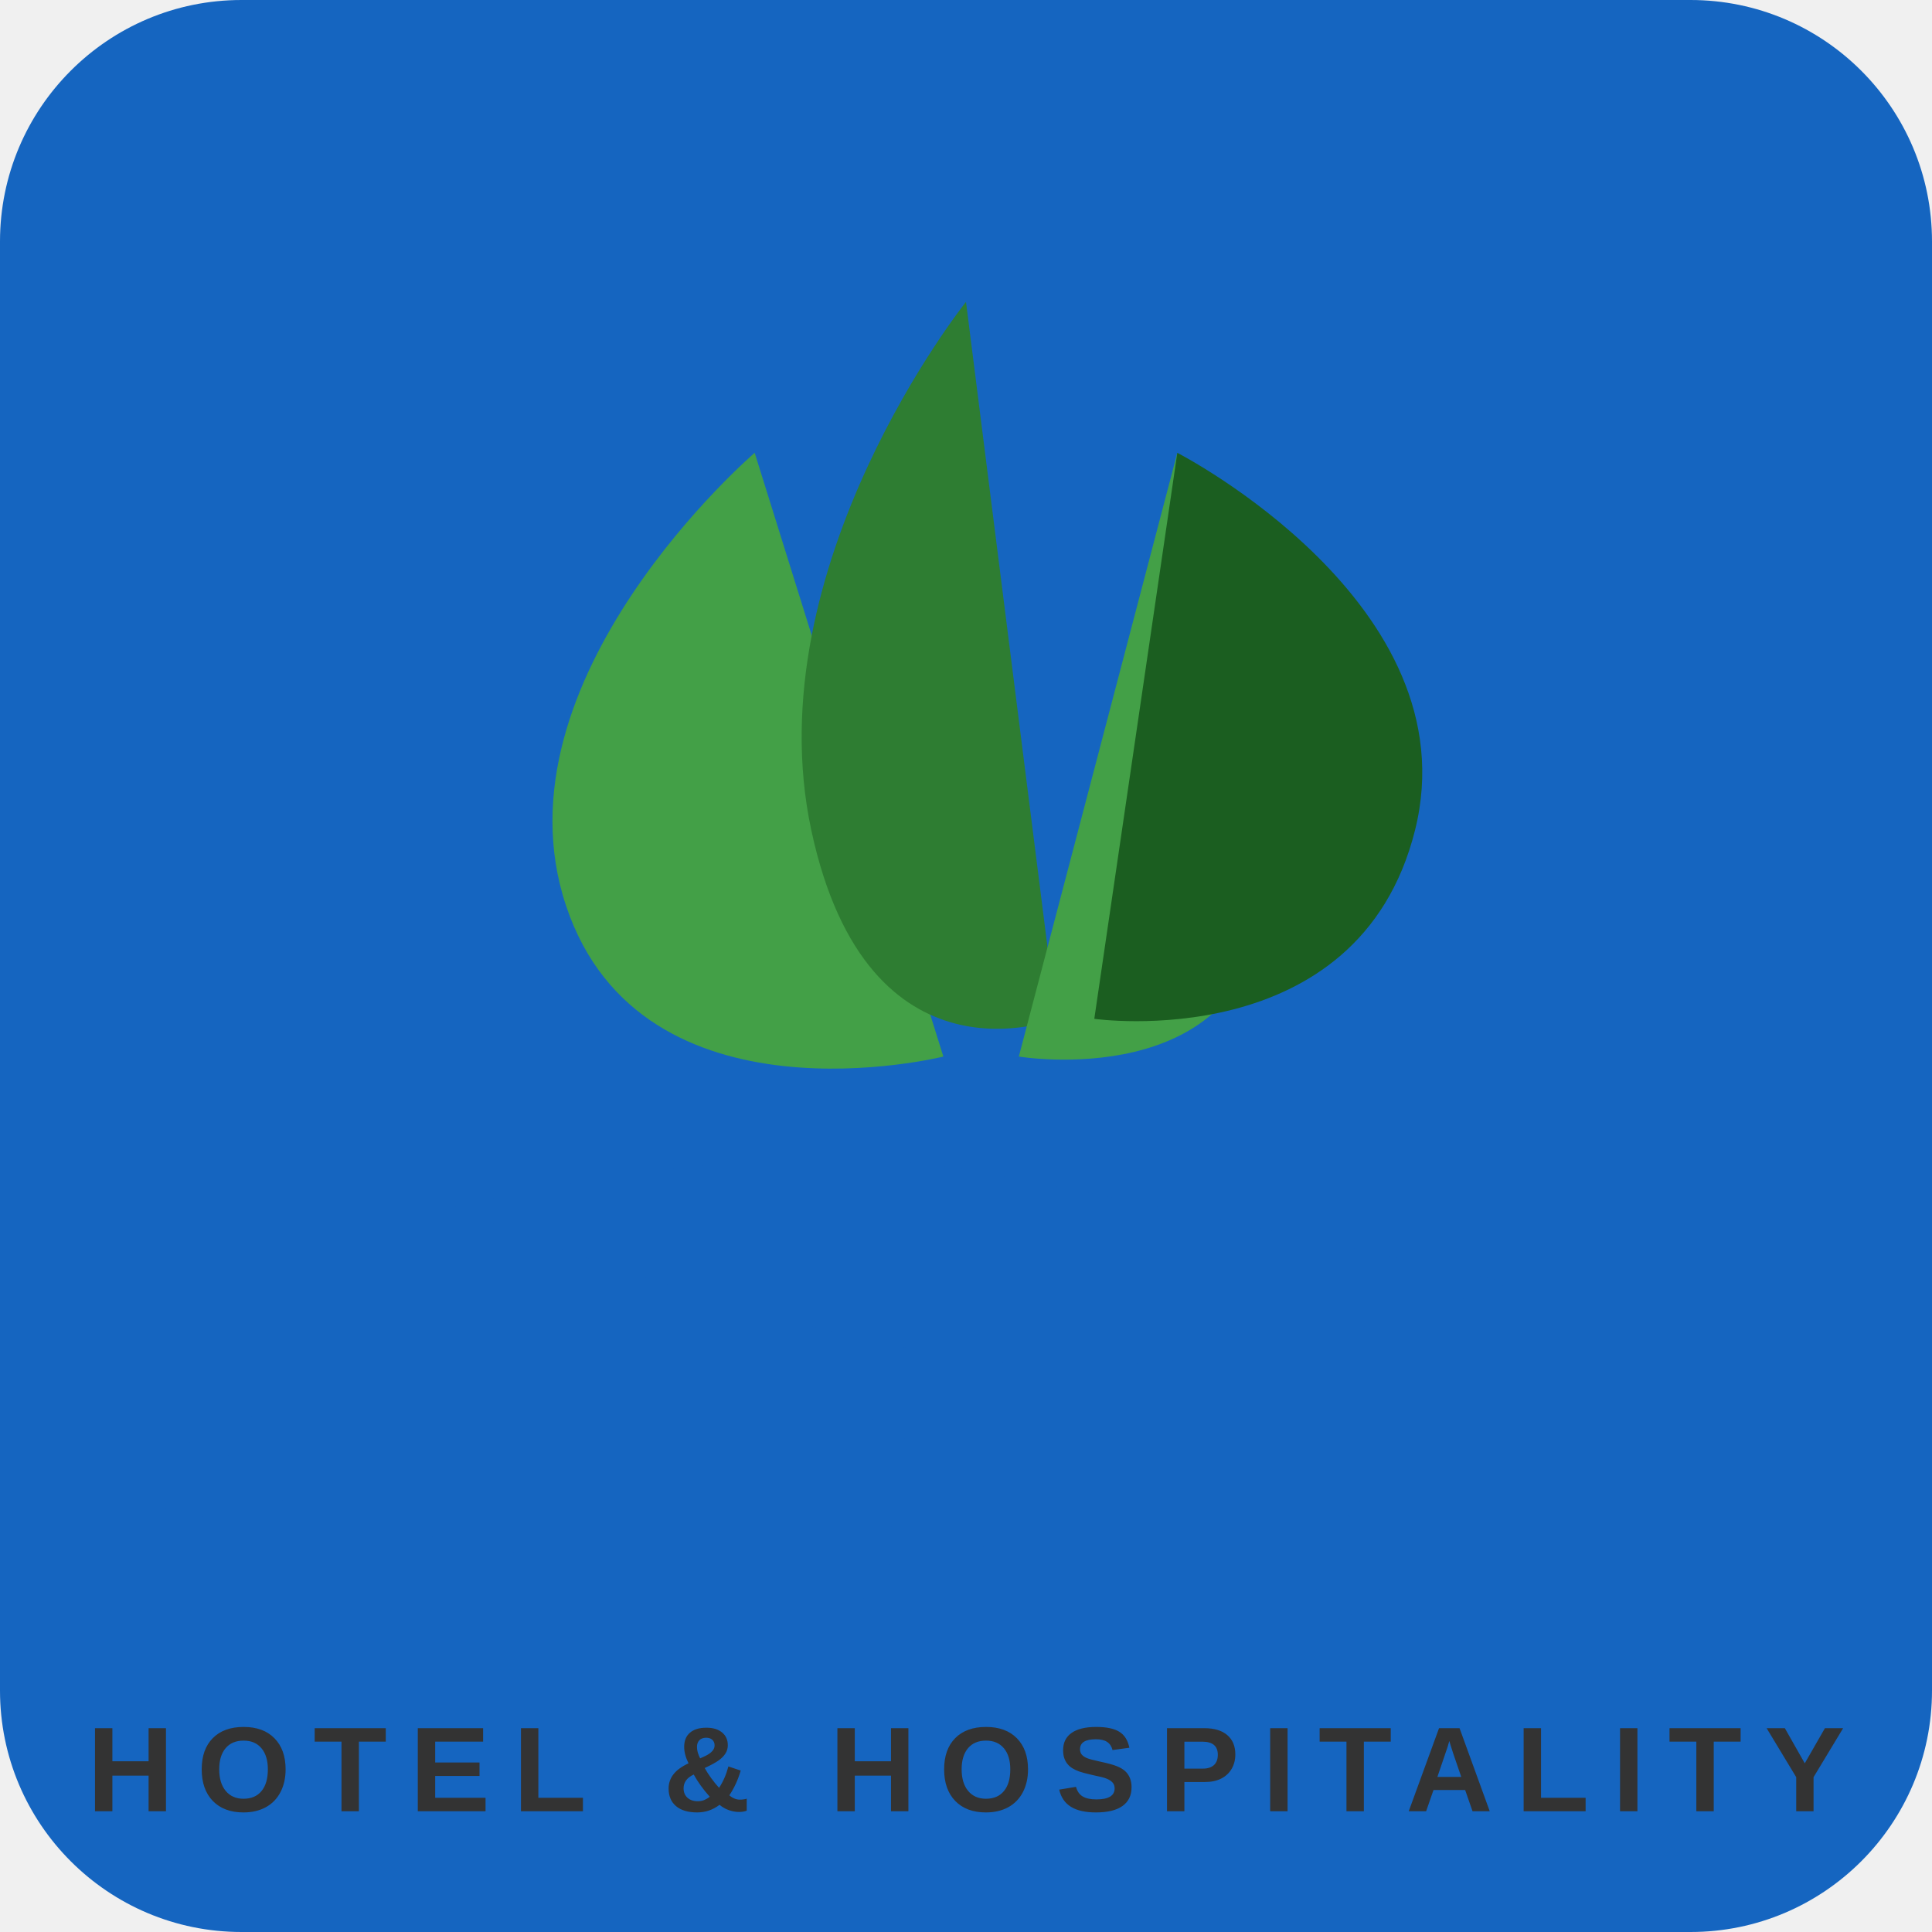
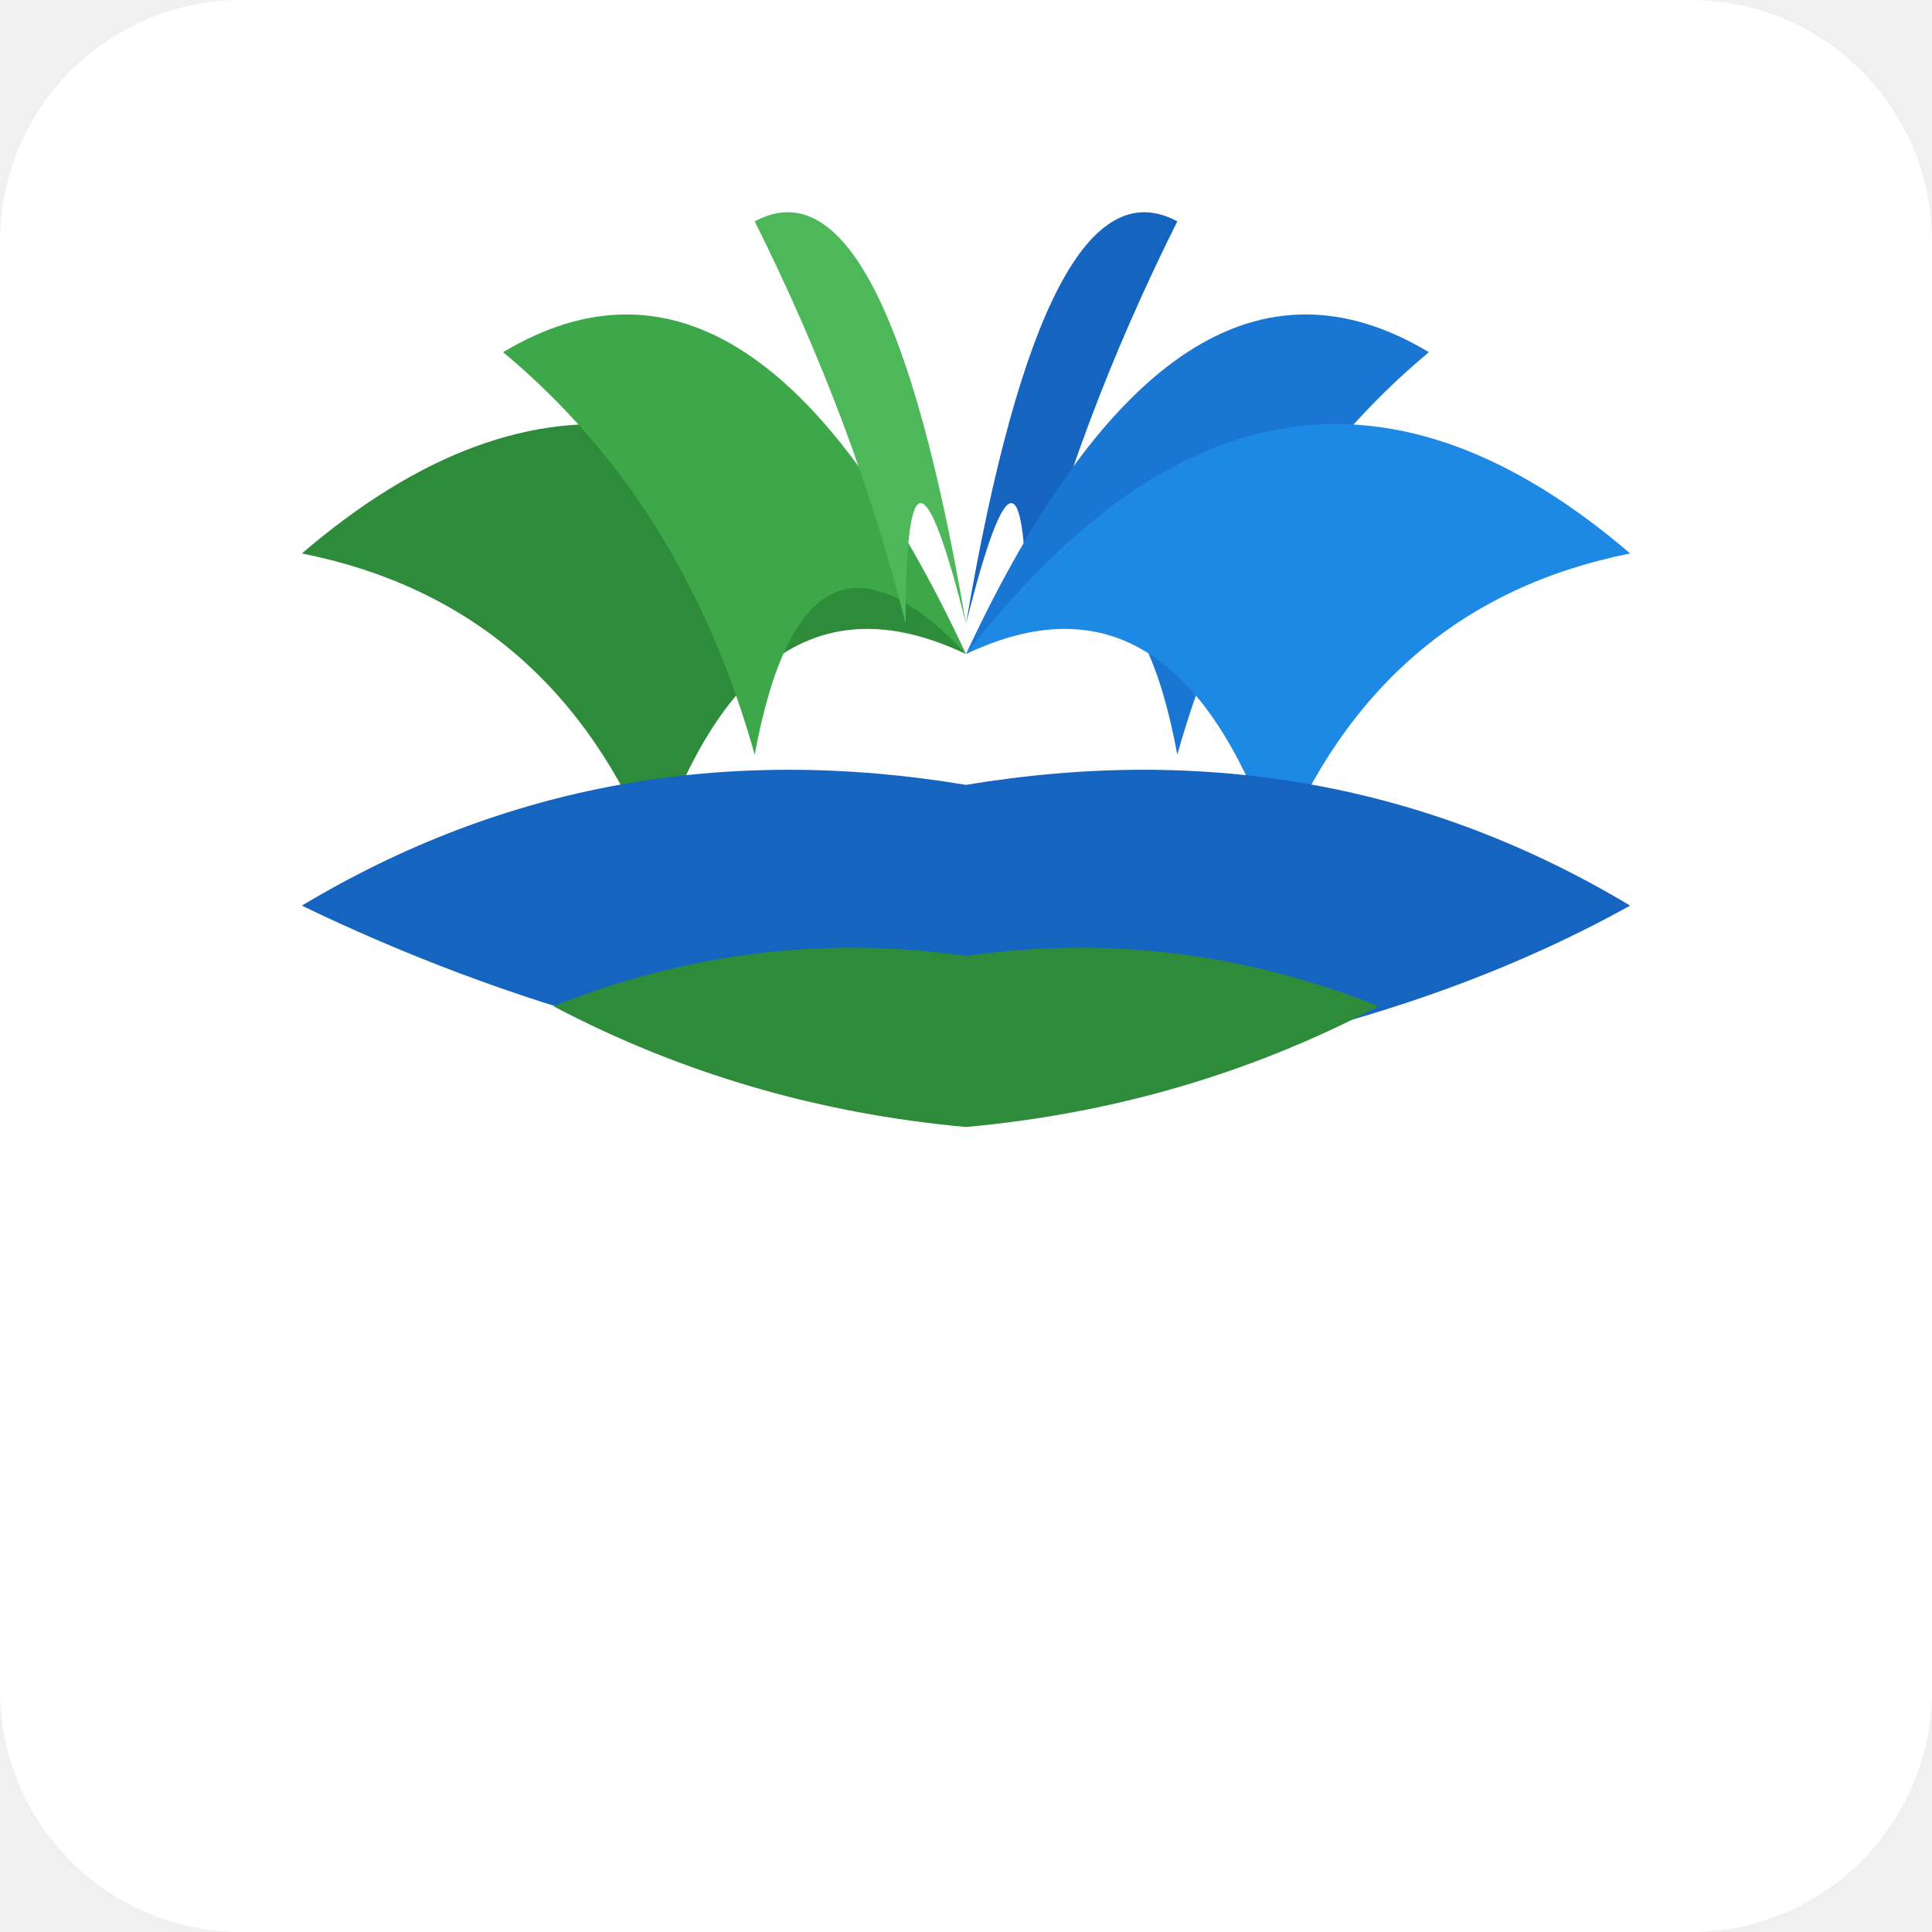
- <svg xmlns="http://www.w3.org/2000/svg" viewBox="0 0 512 512">
-   <rect width="512" height="512" rx="64" fill="#1565C0" />
-   <path d="M200 120 C200 120, 130 180, 150 240 C170 300, 250 280, 250 280" fill="#43A047" />
-   <path d="M256 80 C256 80, 200 150, 215 220 C230 290, 280 270, 280 270" fill="#2E7D32" />
-   <path d="M312 120 C312 120, 340 180, 335 240 C330 290, 270 280, 270 280" fill="#43A047" />
-   <path d="M312 120 C312 120, 390 160, 375 220 C360 280, 290 270, 290 270" fill="#1B5E20" />
-   <path d="M120 320 C120 320, 200 300, 256 310 C312 320, 400 340, 400 340 C400 340, 320 370, 256 360 C192 350, 120 320, 120 320" fill="#1565C0" />
-   <text x="256" y="430" text-anchor="middle" font-family="Arial,Helvetica,sans-serif" font-weight="900" font-size="80" fill="#1565C0" letter-spacing="4">AMIRABLE</text>
-   <text x="256" y="480" text-anchor="middle" font-family="Arial,Helvetica,sans-serif" font-weight="700" font-size="32" fill="#333333" letter-spacing="6">HOTEL &amp; HOSPITALITY</text>
+ <svg xmlns="http://www.w3.org/2000/svg" width="192" height="192" viewBox="0 0 192 192">
+   <rect width="192" height="192" rx="24" fill="#FFFFFF" />
+   <path d="M96 65 Q65 25 30 55 Q55 60 65 85 Q75 55 96 65Z" fill="#2E8B3A" />
+   <path d="M96 65 Q75 20 50 35 Q68 50 75 75 Q80 48 96 65Z" fill="#3DA84A" />
+   <path d="M96 62 Q88 15 75 22 Q85 42 90 62 Q90 38 96 62Z" fill="#4DB85A" />
+   <path d="M96 62 Q104 15 117 22 Q107 42 102 62 Q102 38 96 62Z" fill="#1565C0" />
+   <path d="M96 65 Q117 20 142 35 Q124 50 117 75 Q112 48 96 65Z" fill="#1976D2" />
+   <path d="M96 65 Q127 25 162 55 Q137 60 127 85 Q117 55 96 65Z" fill="#1E88E5" />
+   <path d="M30 90 Q60 72 96 78 Q132 72 162 90 Q135 105 96 108 Q61 105 30 90Z" fill="#1565C0" />
+   <path d="M55 100 Q75 92 96 95 Q117 92 137 100 Q118 110 96 112 Q74 110 55 100Z" fill="#2E8B3A" />
</svg>
